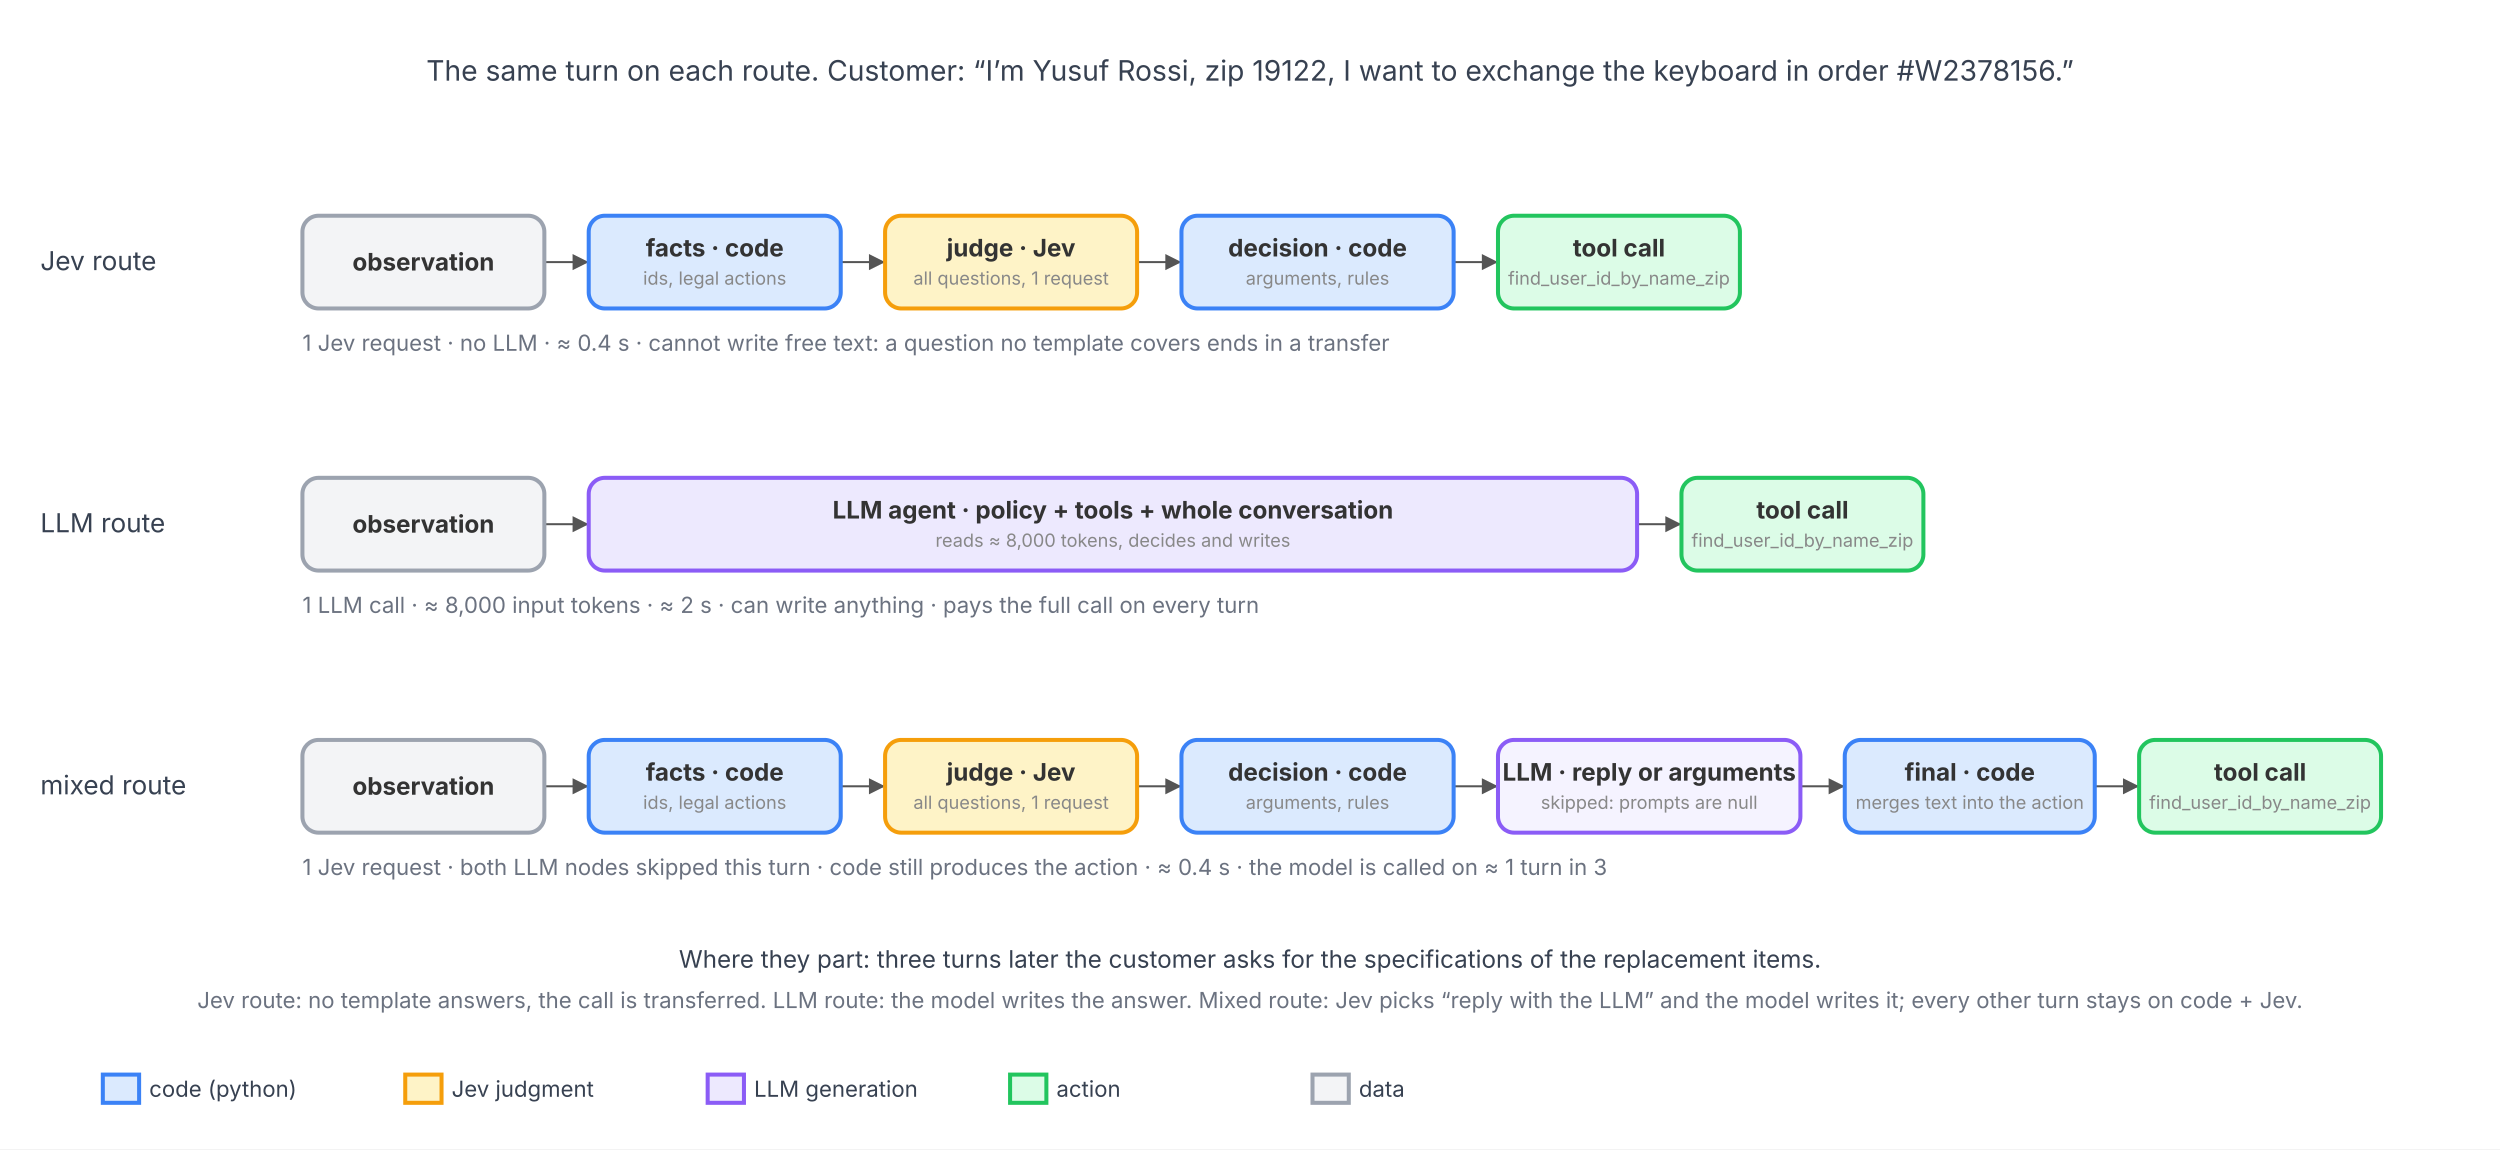
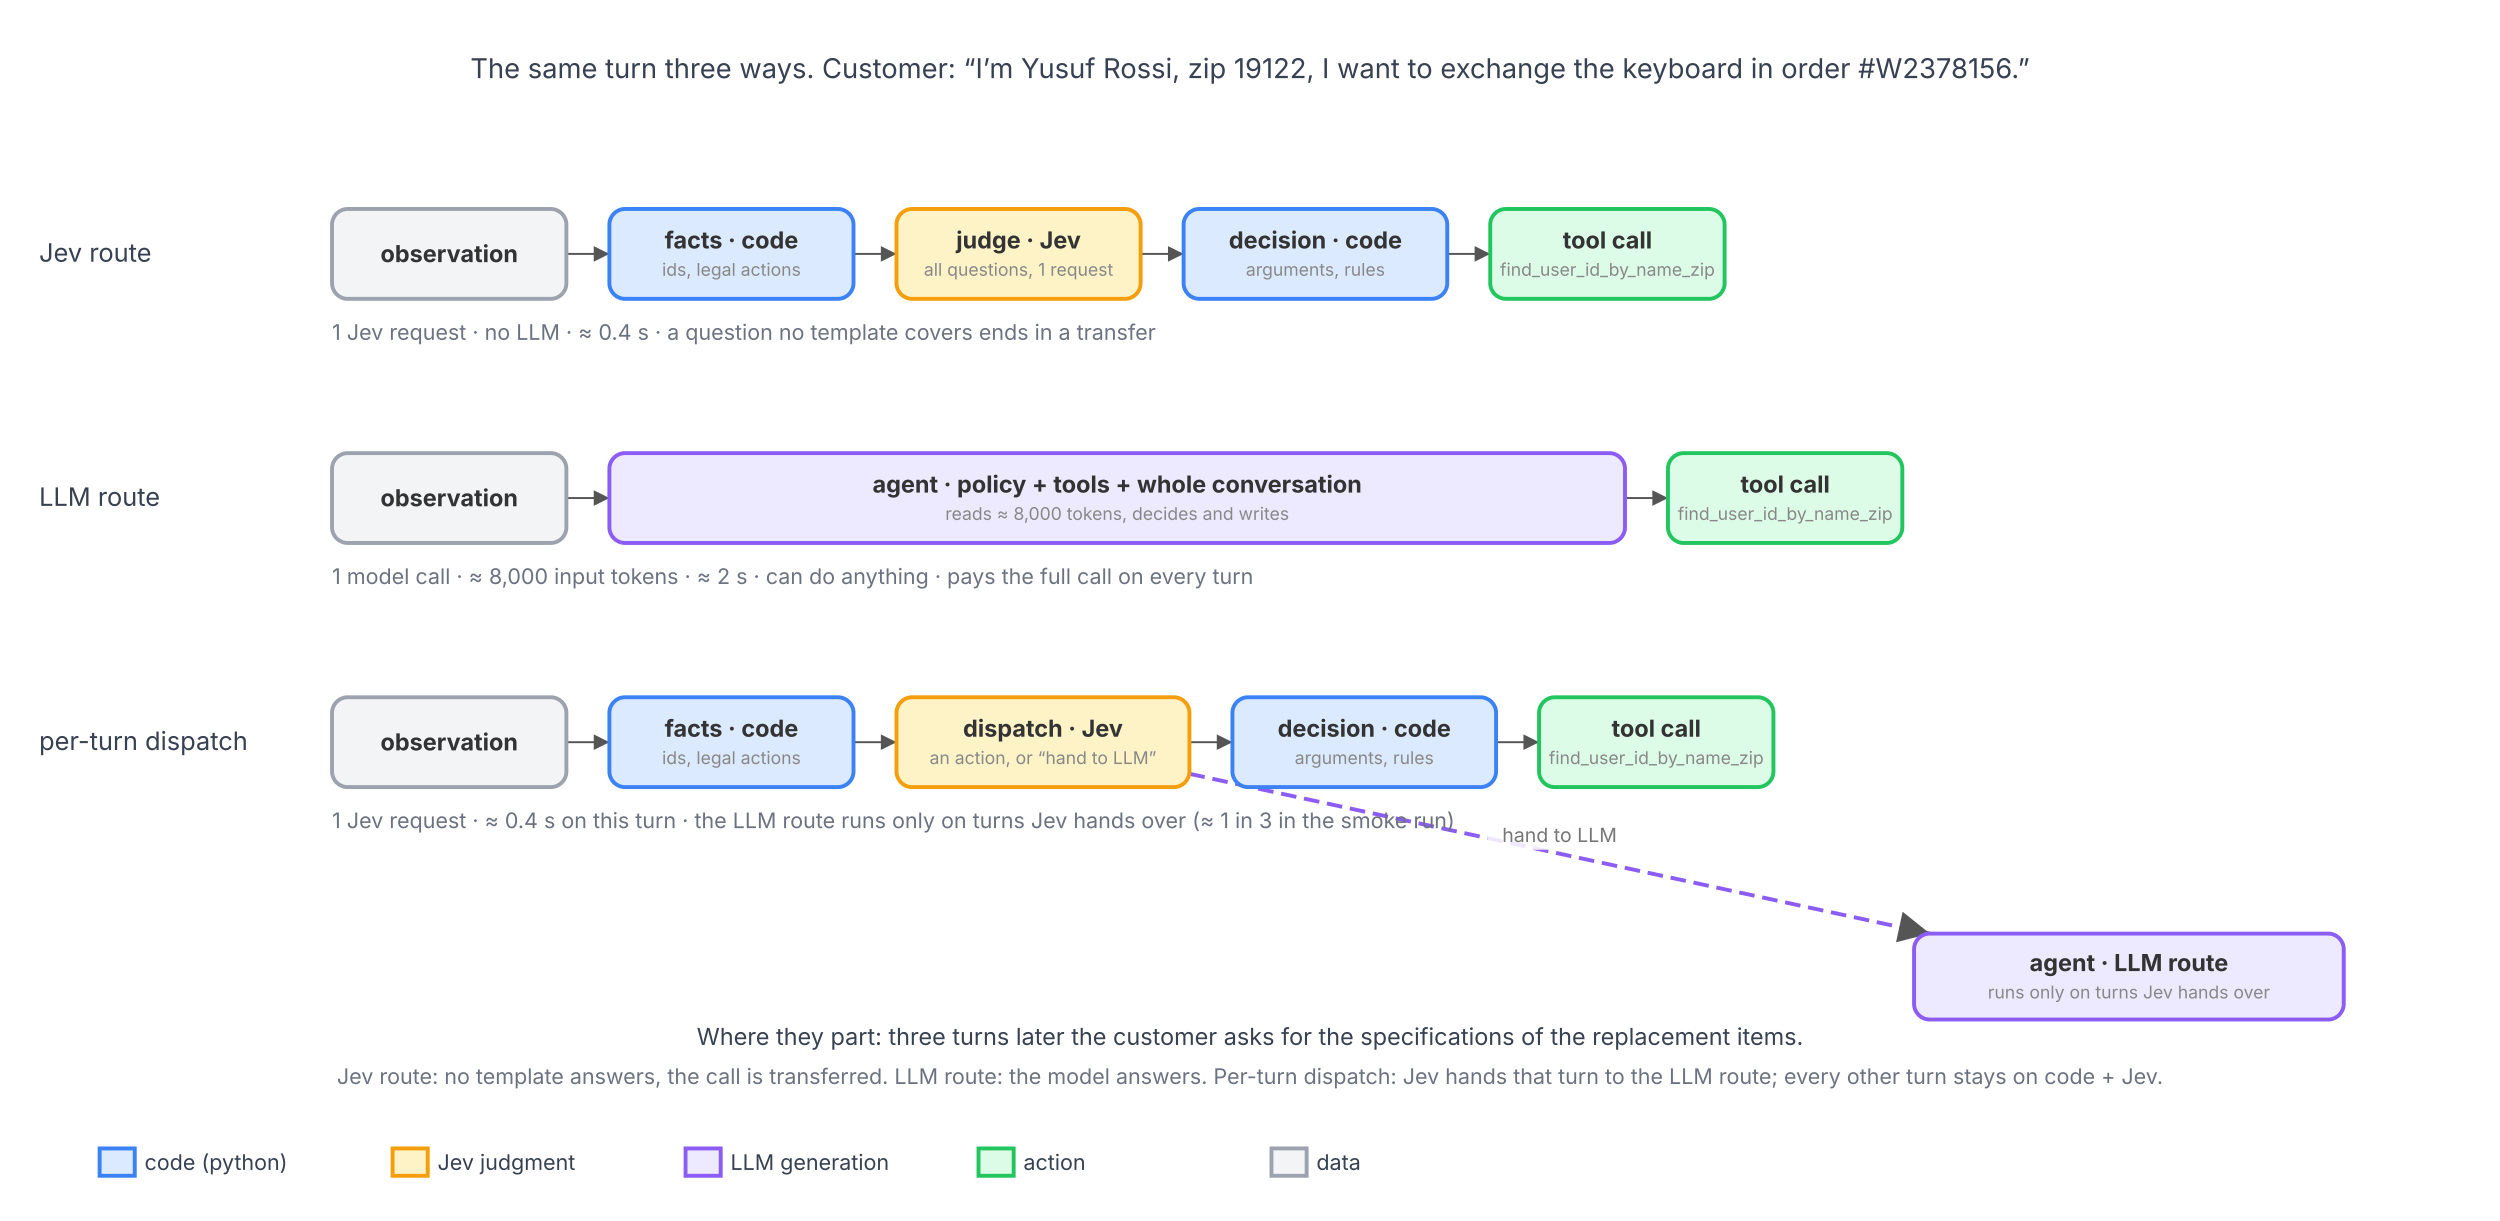
- <svg xmlns="http://www.w3.org/2000/svg" font-family="Inter, Helvetica, Arial, sans-serif" height="570" viewBox="0 0 1240 570" width="1240">
-   <rect fill="#FFFFFF" height="570" width="1240" />
+ <svg xmlns="http://www.w3.org/2000/svg" font-family="Inter, Helvetica, Arial, sans-serif" height="625" viewBox="0 0 1280 625" width="1280">
+   <rect fill="#FFFFFF" height="625" width="1280" />
  <defs>
    <marker id="arrow-default" markerHeight="10" markerUnits="strokeWidth" markerWidth="10" orient="auto" refX="8" refY="4">
      <polygon fill="#555555" points="0 0, 8 4, 0 8" />
    </marker>
    <marker id="arrow-c0" markerHeight="10" markerUnits="strokeWidth" markerWidth="10" orient="auto" refX="8" refY="4">
      <polygon fill="#2563EB" points="0 0, 8 4, 0 8" />
    </marker>
    <marker id="arrow-c1" markerHeight="10" markerUnits="strokeWidth" markerWidth="10" orient="auto" refX="8" refY="4">
      <polygon fill="#10B981" points="0 0, 8 4, 0 8" />
    </marker>
    <marker id="arrow-c2" markerHeight="10" markerUnits="strokeWidth" markerWidth="10" orient="auto" refX="8" refY="4">
      <polygon fill="#7C3AED" points="0 0, 8 4, 0 8" />
    </marker>
    <marker id="arrow-c3" markerHeight="10" markerUnits="strokeWidth" markerWidth="10" orient="auto" refX="8" refY="4">
      <polygon fill="#EA580C" points="0 0, 8 4, 0 8" />
    </marker>
    <marker id="arrow-c4" markerHeight="10" markerUnits="strokeWidth" markerWidth="10" orient="auto" refX="8" refY="4">
      <polygon fill="#C62828" points="0 0, 8 4, 0 8" />
    </marker>
    <marker id="arrow-c5" markerHeight="10" markerUnits="strokeWidth" markerWidth="10" orient="auto" refX="8" refY="4">
      <polygon fill="#0D47A1" points="0 0, 8 4, 0 8" />
    </marker>
    <marker id="arrow-c6" markerHeight="10" markerUnits="strokeWidth" markerWidth="10" orient="auto" refX="8" refY="4">
      <polygon fill="#1B5E20" points="0 0, 8 4, 0 8" />
    </marker>
    <marker id="arrow-c7" markerHeight="10" markerUnits="strokeWidth" markerWidth="10" orient="auto" refX="8" refY="4">
      <polygon fill="#4A148C" points="0 0, 8 4, 0 8" />
    </marker>
    <marker id="arrow-c8" markerHeight="10" markerUnits="strokeWidth" markerWidth="10" orient="auto" refX="8" refY="4">
      <polygon fill="#BF360C" points="0 0, 8 4, 0 8" />
    </marker>
    <marker id="arrow-c9" markerHeight="10" markerUnits="strokeWidth" markerWidth="10" orient="auto" refX="8" refY="4">
      <polygon fill="#37474F" points="0 0, 8 4, 0 8" />
    </marker>
  </defs>
-   <path d="M 270.0,130.0 L 292.0,130.0" fill="none" marker-end="url(#arrow-default)" stroke="#555555" stroke-width="1" />
-   <path d="M 417.0,130.0 L 439.0,130.0" fill="none" marker-end="url(#arrow-default)" stroke="#555555" stroke-width="1" />
-   <path d="M 564.0,130.0 L 586.0,130.0" fill="none" marker-end="url(#arrow-default)" stroke="#555555" stroke-width="1" />
-   <path d="M 721.0,130.0 L 743.0,130.0" fill="none" marker-end="url(#arrow-default)" stroke="#555555" stroke-width="1" />
-   <path d="M 270.0,260.0 L 292.0,260.0" fill="none" marker-end="url(#arrow-default)" stroke="#555555" stroke-width="1" />
-   <path d="M 812.0,260.0 L 834.0,260.0" fill="none" marker-end="url(#arrow-default)" stroke="#555555" stroke-width="1" />
-   <path d="M 270.0,390.0 L 292.0,390.0" fill="none" marker-end="url(#arrow-default)" stroke="#555555" stroke-width="1" />
-   <path d="M 417.0,390.0 L 439.0,390.0" fill="none" marker-end="url(#arrow-default)" stroke="#555555" stroke-width="1" />
-   <path d="M 564.0,390.0 L 586.0,390.0" fill="none" marker-end="url(#arrow-default)" stroke="#555555" stroke-width="1" />
-   <path d="M 721.0,390.0 L 743.0,390.0" fill="none" marker-end="url(#arrow-default)" stroke="#555555" stroke-width="1" />
-   <path d="M 893.0,390.0 L 915.0,390.0" fill="none" marker-end="url(#arrow-default)" stroke="#555555" stroke-width="1" />
-   <path d="M 1039.0,390.0 L 1061.0,390.0" fill="none" marker-end="url(#arrow-default)" stroke="#555555" stroke-width="1" />
-   <rect fill="#F3F4F6" height="46.0" rx="8" stroke="#9CA3AF" stroke-width="2" width="120.0" x="150.0" y="107.0" />
-   <text fill="#333333" font-size="12" font-weight="bold" text-anchor="middle" x="210.0" y="134.2">observation</text>
-   <rect fill="#DBEAFE" height="46.0" rx="8" stroke="#3B82F6" stroke-width="2" width="125.0" x="292.0" y="107.0" />
-   <text fill="#333333" font-size="12" font-weight="bold" text-anchor="middle" x="354.5" y="127.2">facts · code</text>
-   <text fill="#888888" font-size="9" text-anchor="middle" x="354.5" y="141.2">ids, legal actions</text>
-   <rect fill="#FEF3C7" height="46.0" rx="8" stroke="#F59E0B" stroke-width="2" width="125.0" x="439.0" y="107.0" />
-   <text fill="#333333" font-size="12" font-weight="bold" text-anchor="middle" x="501.5" y="127.2">judge · Jev</text>
-   <text fill="#888888" font-size="9" text-anchor="middle" x="501.5" y="141.2">all questions, 1 request</text>
-   <rect fill="#DBEAFE" height="46.0" rx="8" stroke="#3B82F6" stroke-width="2" width="135.0" x="586.0" y="107.0" />
-   <text fill="#333333" font-size="12" font-weight="bold" text-anchor="middle" x="653.5" y="127.2">decision · code</text>
-   <text fill="#888888" font-size="9" text-anchor="middle" x="653.5" y="141.2">arguments, rules</text>
-   <rect fill="#DCFCE7" height="46.0" rx="8" stroke="#22C55E" stroke-width="2" width="120.0" x="743.0" y="107.0" />
-   <text fill="#333333" font-size="12" font-weight="bold" text-anchor="middle" x="803.0" y="127.2">tool call</text>
-   <text fill="#888888" font-size="9" text-anchor="middle" x="803.0" y="141.2">find_user_id_by_name_zip</text>
-   <rect fill="#F3F4F6" height="46.0" rx="8" stroke="#9CA3AF" stroke-width="2" width="120.0" x="150.0" y="237.0" />
-   <text fill="#333333" font-size="12" font-weight="bold" text-anchor="middle" x="210.0" y="264.2">observation</text>
-   <rect fill="#EDE9FE" height="46.0" rx="8" stroke="#8B5CF6" stroke-width="2" width="520.0" x="292.0" y="237.0" />
-   <text fill="#333333" font-size="12" font-weight="bold" text-anchor="middle" x="552.0" y="257.2">LLM agent · policy + tools + whole conversation</text>
-   <text fill="#888888" font-size="9" text-anchor="middle" x="552.0" y="271.2">reads ≈ 8,000 tokens, decides and writes</text>
-   <rect fill="#DCFCE7" height="46.0" rx="8" stroke="#22C55E" stroke-width="2" width="120.0" x="834.0" y="237.0" />
-   <text fill="#333333" font-size="12" font-weight="bold" text-anchor="middle" x="894.0" y="257.2">tool call</text>
-   <text fill="#888888" font-size="9" text-anchor="middle" x="894.0" y="271.2">find_user_id_by_name_zip</text>
-   <rect fill="#F3F4F6" height="46.0" rx="8" stroke="#9CA3AF" stroke-width="2" width="120.0" x="150.0" y="367.0" />
-   <text fill="#333333" font-size="12" font-weight="bold" text-anchor="middle" x="210.0" y="394.2">observation</text>
-   <rect fill="#DBEAFE" height="46.0" rx="8" stroke="#3B82F6" stroke-width="2" width="125.0" x="292.0" y="367.0" />
-   <text fill="#333333" font-size="12" font-weight="bold" text-anchor="middle" x="354.5" y="387.2">facts · code</text>
-   <text fill="#888888" font-size="9" text-anchor="middle" x="354.5" y="401.2">ids, legal actions</text>
-   <rect fill="#FEF3C7" height="46.0" rx="8" stroke="#F59E0B" stroke-width="2" width="125.0" x="439.0" y="367.0" />
-   <text fill="#333333" font-size="12" font-weight="bold" text-anchor="middle" x="501.5" y="387.2">judge · Jev</text>
-   <text fill="#888888" font-size="9" text-anchor="middle" x="501.5" y="401.2">all questions, 1 request</text>
-   <rect fill="#DBEAFE" height="46.0" rx="8" stroke="#3B82F6" stroke-width="2" width="135.0" x="586.0" y="367.0" />
-   <text fill="#333333" font-size="12" font-weight="bold" text-anchor="middle" x="653.5" y="387.2">decision · code</text>
-   <text fill="#888888" font-size="9" text-anchor="middle" x="653.5" y="401.2">arguments, rules</text>
-   <rect fill="#F5F3FF" height="46.0" rx="8" stroke="#8B5CF6" stroke-width="2" width="150.0" x="743.0" y="367.0" />
-   <text fill="#333333" font-size="12" font-weight="bold" text-anchor="middle" x="818.0" y="387.2">LLM · reply or arguments</text>
-   <text fill="#888888" font-size="9" text-anchor="middle" x="818.0" y="401.2">skipped: prompts are null</text>
-   <rect fill="#DCFCE7" height="46.0" rx="8" stroke="#22C55E" stroke-width="2" width="120.0" x="1061.0" y="367.0" />
-   <text fill="#333333" font-size="12" font-weight="bold" text-anchor="middle" x="1121.0" y="387.2">tool call</text>
-   <text fill="#888888" font-size="9" text-anchor="middle" x="1121.0" y="401.2">find_user_id_by_name_zip</text>
-   <rect fill="#DBEAFE" height="14.0" rx="0" stroke="#3B82F6" stroke-width="2" width="18.0" x="51.0" y="533.0" />
-   <text fill="#333333" font-size="13" font-weight="bold" text-anchor="middle" x="60.0" y="544.5"> </text>
-   <rect fill="#FEF3C7" height="14.0" rx="0" stroke="#F59E0B" stroke-width="2" width="18.0" x="201.0" y="533.0" />
-   <text fill="#333333" font-size="13" font-weight="bold" text-anchor="middle" x="210.0" y="544.5"> </text>
-   <rect fill="#EDE9FE" height="14.0" rx="0" stroke="#8B5CF6" stroke-width="2" width="18.0" x="351.0" y="533.0" />
-   <text fill="#333333" font-size="13" font-weight="bold" text-anchor="middle" x="360.0" y="544.5"> </text>
-   <rect fill="#DCFCE7" height="14.0" rx="0" stroke="#22C55E" stroke-width="2" width="18.0" x="501.0" y="533.0" />
-   <text fill="#333333" font-size="13" font-weight="bold" text-anchor="middle" x="510.0" y="544.5"> </text>
-   <rect fill="#F3F4F6" height="14.0" rx="0" stroke="#9CA3AF" stroke-width="2" width="18.0" x="651.0" y="533.0" />
-   <text fill="#333333" font-size="13" font-weight="bold" text-anchor="middle" x="660.0" y="544.5"> </text>
-   <rect fill="#DBEAFE" height="46.0" rx="8" stroke="#3B82F6" stroke-width="2" width="124.0" x="915.0" y="367.0" />
-   <text fill="#333333" font-size="12" font-weight="bold" text-anchor="middle" x="977.0" y="387.2">final · code</text>
-   <text fill="#888888" font-size="9" text-anchor="middle" x="977.0" y="401.2">merges text into the action</text>
+   <path d="M 290.0,130.0 L 312.0,130.0" fill="none" marker-end="url(#arrow-default)" stroke="#555555" stroke-width="1" />
+   <path d="M 437.0,130.0 L 459.0,130.0" fill="none" marker-end="url(#arrow-default)" stroke="#555555" stroke-width="1" />
+   <path d="M 584.0,130.0 L 606.0,130.0" fill="none" marker-end="url(#arrow-default)" stroke="#555555" stroke-width="1" />
+   <path d="M 741.0,130.0 L 763.0,130.0" fill="none" marker-end="url(#arrow-default)" stroke="#555555" stroke-width="1" />
+   <path d="M 290.0,255.0 L 312.0,255.0" fill="none" marker-end="url(#arrow-default)" stroke="#555555" stroke-width="1" />
+   <path d="M 832.0,255.0 L 854.0,255.0" fill="none" marker-end="url(#arrow-default)" stroke="#555555" stroke-width="1" />
+   <path d="M 290.0,380.0 L 312.0,380.0" fill="none" marker-end="url(#arrow-default)" stroke="#555555" stroke-width="1" />
+   <path d="M 437.0,380.0 L 459.0,380.0" fill="none" marker-end="url(#arrow-default)" stroke="#555555" stroke-width="1" />
+   <path d="M 609.0,380.0 L 631.0,380.0" fill="none" marker-end="url(#arrow-default)" stroke="#555555" stroke-width="1" />
+   <path d="M 766.0,380.0 L 788.0,380.0" fill="none" marker-end="url(#arrow-default)" stroke="#555555" stroke-width="1" />
+   <path d="M 609.0,396.2 L 988.1,478.0" fill="none" marker-end="url(#arrow-default)" stroke="#8B5CF6" stroke-dasharray="8,4" stroke-width="2" />
+   <rect fill="#FFFFFF" height="16" opacity="0.85" rx="3" width="74.0" x="761.5" y="419.1" />
+   <text fill="#777777" font-size="10" text-anchor="middle" x="798.5" y="431.1">hand to LLM</text>
+   <rect fill="#F3F4F6" height="46.0" rx="8" stroke="#9CA3AF" stroke-width="2" width="120.0" x="170.0" y="107.0" />
+   <text fill="#333333" font-size="12" font-weight="bold" text-anchor="middle" x="230.0" y="134.2">observation</text>
+   <rect fill="#DBEAFE" height="46.0" rx="8" stroke="#3B82F6" stroke-width="2" width="125.0" x="312.0" y="107.0" />
+   <text fill="#333333" font-size="12" font-weight="bold" text-anchor="middle" x="374.5" y="127.2">facts · code</text>
+   <text fill="#888888" font-size="9" text-anchor="middle" x="374.5" y="141.2">ids, legal actions</text>
+   <rect fill="#FEF3C7" height="46.0" rx="8" stroke="#F59E0B" stroke-width="2" width="125.0" x="459.0" y="107.0" />
+   <text fill="#333333" font-size="12" font-weight="bold" text-anchor="middle" x="521.5" y="127.2">judge · Jev</text>
+   <text fill="#888888" font-size="9" text-anchor="middle" x="521.5" y="141.2">all questions, 1 request</text>
+   <rect fill="#DBEAFE" height="46.0" rx="8" stroke="#3B82F6" stroke-width="2" width="135.0" x="606.0" y="107.0" />
+   <text fill="#333333" font-size="12" font-weight="bold" text-anchor="middle" x="673.5" y="127.2">decision · code</text>
+   <text fill="#888888" font-size="9" text-anchor="middle" x="673.5" y="141.2">arguments, rules</text>
+   <rect fill="#DCFCE7" height="46.0" rx="8" stroke="#22C55E" stroke-width="2" width="120.0" x="763.0" y="107.0" />
+   <text fill="#333333" font-size="12" font-weight="bold" text-anchor="middle" x="823.0" y="127.2">tool call</text>
+   <text fill="#888888" font-size="9" text-anchor="middle" x="823.0" y="141.2">find_user_id_by_name_zip</text>
+   <rect fill="#F3F4F6" height="46.0" rx="8" stroke="#9CA3AF" stroke-width="2" width="120.0" x="170.0" y="232.0" />
+   <text fill="#333333" font-size="12" font-weight="bold" text-anchor="middle" x="230.0" y="259.2">observation</text>
+   <rect fill="#EDE9FE" height="46.0" rx="8" stroke="#8B5CF6" stroke-width="2" width="520.0" x="312.0" y="232.0" />
+   <text fill="#333333" font-size="12" font-weight="bold" text-anchor="middle" x="572.0" y="252.2">agent · policy + tools + whole conversation</text>
+   <text fill="#888888" font-size="9" text-anchor="middle" x="572.0" y="266.2">reads ≈ 8,000 tokens, decides and writes</text>
+   <rect fill="#DCFCE7" height="46.0" rx="8" stroke="#22C55E" stroke-width="2" width="120.0" x="854.0" y="232.0" />
+   <text fill="#333333" font-size="12" font-weight="bold" text-anchor="middle" x="914.0" y="252.2">tool call</text>
+   <text fill="#888888" font-size="9" text-anchor="middle" x="914.0" y="266.2">find_user_id_by_name_zip</text>
+   <rect fill="#F3F4F6" height="46.0" rx="8" stroke="#9CA3AF" stroke-width="2" width="120.0" x="170.0" y="357.0" />
+   <text fill="#333333" font-size="12" font-weight="bold" text-anchor="middle" x="230.0" y="384.2">observation</text>
+   <rect fill="#DBEAFE" height="46.0" rx="8" stroke="#3B82F6" stroke-width="2" width="125.0" x="312.0" y="357.0" />
+   <text fill="#333333" font-size="12" font-weight="bold" text-anchor="middle" x="374.5" y="377.2">facts · code</text>
+   <text fill="#888888" font-size="9" text-anchor="middle" x="374.5" y="391.2">ids, legal actions</text>
+   <rect fill="#FEF3C7" height="46.0" rx="8" stroke="#F59E0B" stroke-width="2" width="150.0" x="459.0" y="357.0" />
+   <text fill="#333333" font-size="12" font-weight="bold" text-anchor="middle" x="534.0" y="377.2">dispatch · Jev</text>
+   <text fill="#888888" font-size="9" text-anchor="middle" x="534.0" y="391.2">an action, or “hand to LLM”</text>
+   <rect fill="#DBEAFE" height="46.0" rx="8" stroke="#3B82F6" stroke-width="2" width="135.0" x="631.0" y="357.0" />
+   <text fill="#333333" font-size="12" font-weight="bold" text-anchor="middle" x="698.5" y="377.2">decision · code</text>
+   <text fill="#888888" font-size="9" text-anchor="middle" x="698.5" y="391.2">arguments, rules</text>
+   <rect fill="#DCFCE7" height="46.0" rx="8" stroke="#22C55E" stroke-width="2" width="120.0" x="788.0" y="357.0" />
+   <text fill="#333333" font-size="12" font-weight="bold" text-anchor="middle" x="848.0" y="377.2">tool call</text>
+   <text fill="#888888" font-size="9" text-anchor="middle" x="848.0" y="391.2">find_user_id_by_name_zip</text>
+   <rect fill="#EDE9FE" height="44.0" rx="8" stroke="#8B5CF6" stroke-width="2" width="220.0" x="980.0" y="478.0" />
+   <text fill="#333333" font-size="12" font-weight="bold" text-anchor="middle" x="1090.0" y="497.2">agent · LLM route</text>
+   <text fill="#888888" font-size="9" text-anchor="middle" x="1090.0" y="511.2">runs only on turns Jev hands over</text>
+   <rect fill="#DBEAFE" height="14.0" rx="0" stroke="#3B82F6" stroke-width="2" width="18.0" x="51.0" y="588.0" />
+   <text fill="#333333" font-size="13" font-weight="bold" text-anchor="middle" x="60.0" y="599.5"> </text>
+   <rect fill="#FEF3C7" height="14.0" rx="0" stroke="#F59E0B" stroke-width="2" width="18.0" x="201.0" y="588.0" />
+   <text fill="#333333" font-size="13" font-weight="bold" text-anchor="middle" x="210.0" y="599.5"> </text>
+   <rect fill="#EDE9FE" height="14.0" rx="0" stroke="#8B5CF6" stroke-width="2" width="18.0" x="351.0" y="588.0" />
+   <text fill="#333333" font-size="13" font-weight="bold" text-anchor="middle" x="360.0" y="599.5"> </text>
+   <rect fill="#DCFCE7" height="14.0" rx="0" stroke="#22C55E" stroke-width="2" width="18.0" x="501.0" y="588.0" />
+   <text fill="#333333" font-size="13" font-weight="bold" text-anchor="middle" x="510.0" y="599.5"> </text>
+   <rect fill="#F3F4F6" height="14.0" rx="0" stroke="#9CA3AF" stroke-width="2" width="18.0" x="651.0" y="588.0" />
+   <text fill="#333333" font-size="13" font-weight="bold" text-anchor="middle" x="660.0" y="599.5"> </text>
  <text fill="#374151" font-size="13" text-anchor="start" x="20.0" y="134.0">Jev route</text>
-   <text fill="#374151" font-size="13" text-anchor="start" x="20.0" y="264.0">LLM route</text>
-   <text fill="#374151" font-size="13" text-anchor="start" x="20.0" y="394.0">mixed route</text>
-   <text fill="#6B7280" font-size="11" text-anchor="start" x="150.0" y="174.0">1 Jev request · no LLM · ≈ 0.4 s · cannot write free text: a question no template covers ends in a transfer</text>
-   <text fill="#6B7280" font-size="11" text-anchor="start" x="150.0" y="304.0">1 LLM call · ≈ 8,000 input tokens · ≈ 2 s · can write anything · pays the full call on every turn</text>
-   <text fill="#6B7280" font-size="11" text-anchor="start" x="150.0" y="434.0">1 Jev request · both LLM nodes skipped this turn · code still produces the action · ≈ 0.4 s · the model is called on ≈ 1 turn in 3</text>
-   <text fill="#374151" font-size="14" text-anchor="middle" x="620.0" y="40.0">The same turn on each route. Customer: “I’m Yusuf Rossi, zip 19122, I want to exchange the keyboard in order #W2378156.”</text>
-   <text fill="#374151" font-size="12" text-anchor="middle" x="620.0" y="480.0">Where they part: three turns later the customer asks for the specifications of the replacement items.</text>
-   <text fill="#6B7280" font-size="11" text-anchor="middle" x="620.0" y="500.0">Jev route: no template answers, the call is transferred.   LLM route: the model writes the answer.   Mixed route: Jev picks “reply with the LLM” and the model writes it; every other turn stays on code + Jev.</text>
-   <text fill="#374151" font-size="11" text-anchor="start" x="74.0" y="544.0">code (python)</text>
-   <text fill="#374151" font-size="11" text-anchor="start" x="224.0" y="544.0">Jev judgment</text>
-   <text fill="#374151" font-size="11" text-anchor="start" x="374.0" y="544.0">LLM generation</text>
-   <text fill="#374151" font-size="11" text-anchor="start" x="524.0" y="544.0">action</text>
-   <text fill="#374151" font-size="11" text-anchor="start" x="674.0" y="544.0">data</text>
+   <text fill="#374151" font-size="13" text-anchor="start" x="20.0" y="259.0">LLM route</text>
+   <text fill="#374151" font-size="13" text-anchor="start" x="20.0" y="384.0">per-turn dispatch</text>
+   <text fill="#6B7280" font-size="11" text-anchor="start" x="170.0" y="174.0">1 Jev request · no LLM · ≈ 0.4 s · a question no template covers ends in a transfer</text>
+   <text fill="#6B7280" font-size="11" text-anchor="start" x="170.0" y="299.0">1 model call · ≈ 8,000 input tokens · ≈ 2 s · can do anything · pays the full call on every turn</text>
+   <text fill="#6B7280" font-size="11" text-anchor="start" x="170.0" y="424.0">1 Jev request · ≈ 0.4 s on this turn · the LLM route runs only on turns Jev hands over (≈ 1 in 3 in the smoke run)</text>
+   <text fill="#374151" font-size="14" text-anchor="middle" x="640.0" y="40.0">The same turn three ways. Customer: “I’m Yusuf Rossi, zip 19122, I want to exchange the keyboard in order #W2378156.”</text>
+   <text fill="#374151" font-size="12" text-anchor="middle" x="640.0" y="535.0">Where they part: three turns later the customer asks for the specifications of the replacement items.</text>
+   <text fill="#6B7280" font-size="11" text-anchor="middle" x="640.0" y="555.0">Jev route: no template answers, the call is transferred.   LLM route: the model answers.   Per-turn dispatch: Jev hands that turn to the LLM route; every other turn stays on code + Jev.</text>
+   <text fill="#374151" font-size="11" text-anchor="start" x="74.0" y="599.0">code (python)</text>
+   <text fill="#374151" font-size="11" text-anchor="start" x="224.0" y="599.0">Jev judgment</text>
+   <text fill="#374151" font-size="11" text-anchor="start" x="374.0" y="599.0">LLM generation</text>
+   <text fill="#374151" font-size="11" text-anchor="start" x="524.0" y="599.0">action</text>
+   <text fill="#374151" font-size="11" text-anchor="start" x="674.0" y="599.0">data</text>
</svg>
